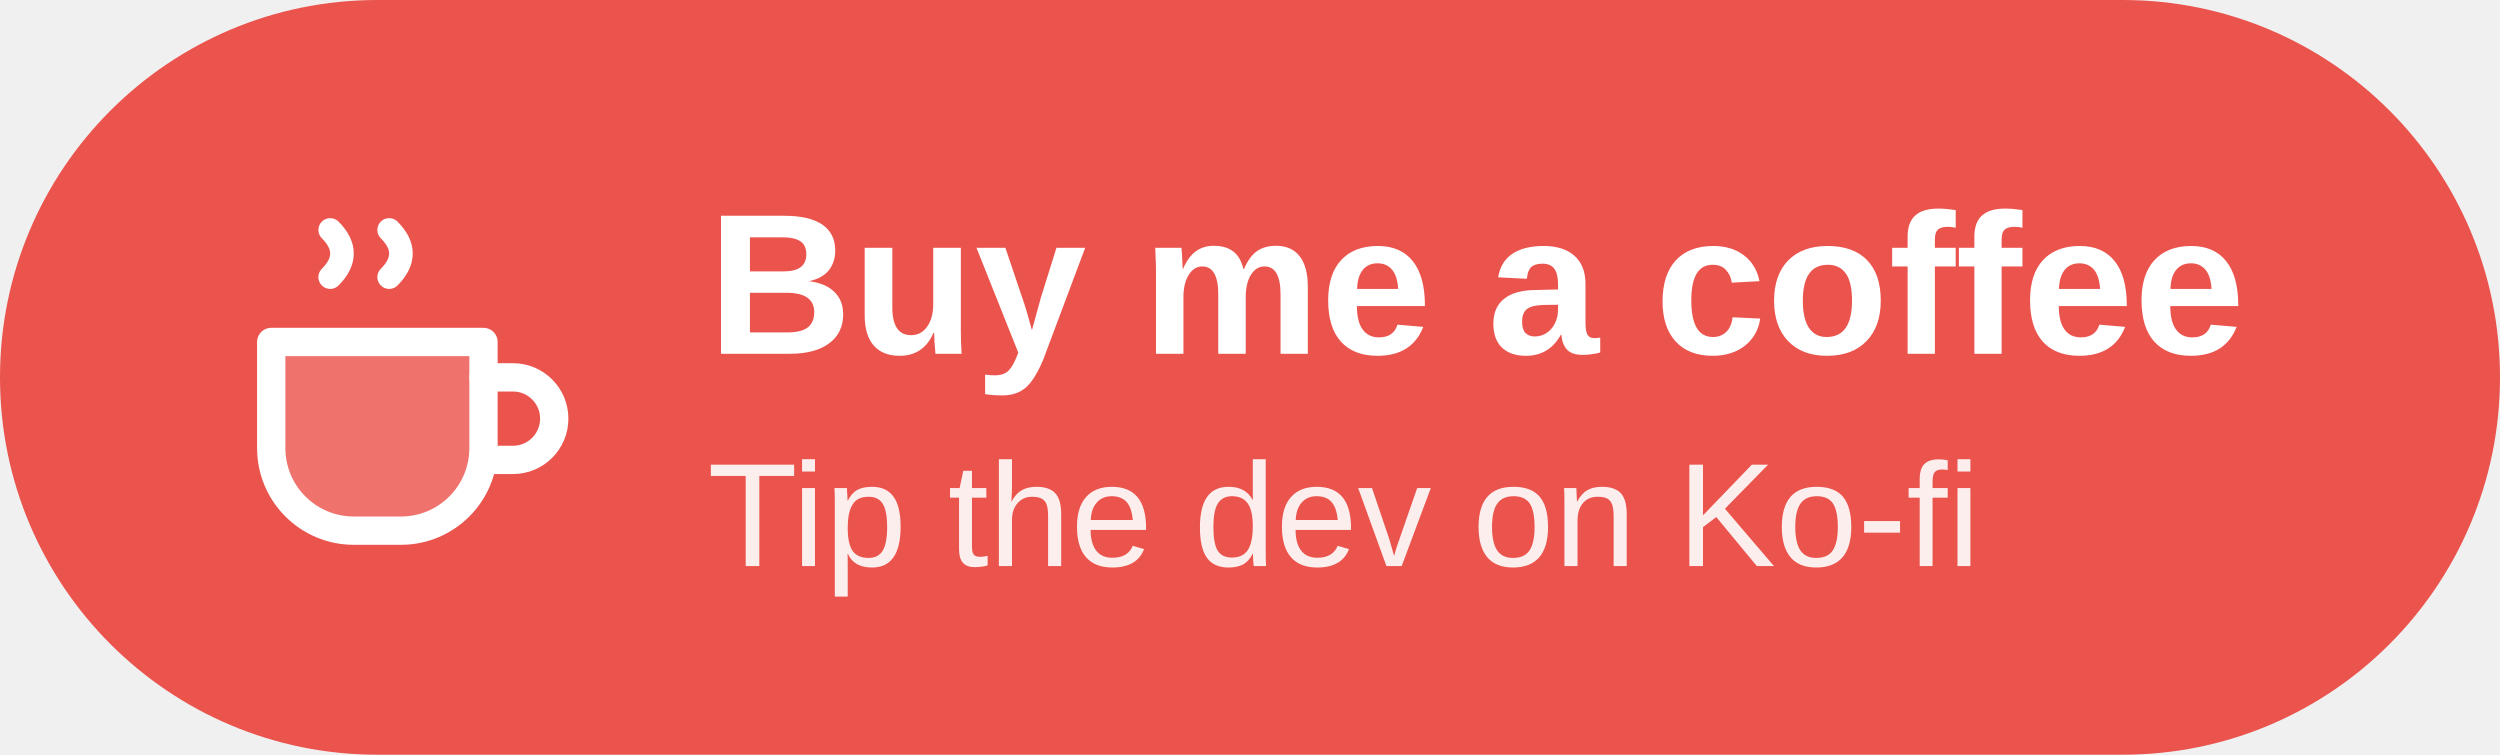
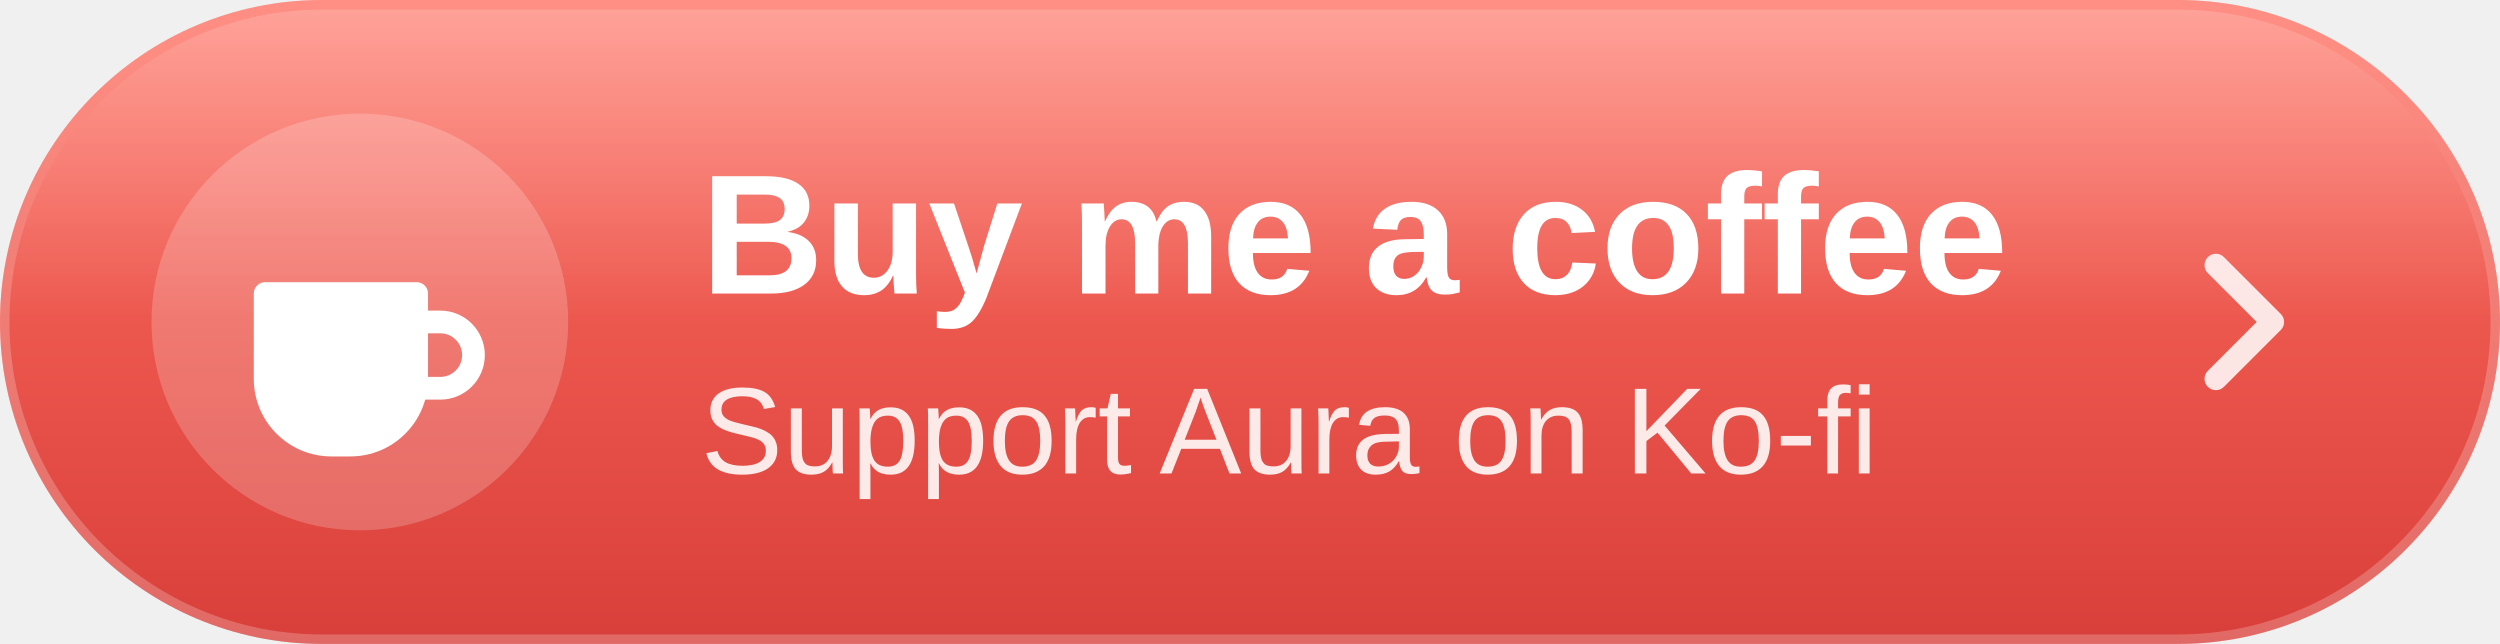
- <svg xmlns="http://www.w3.org/2000/svg" viewBox="0 0 212 64" width="212" height="64" role="img">
-   <rect width="212" height="64" rx="32.0" fill="#EB534D" />
-   <g transform="translate(34 34)" fill="none" stroke="#fff" stroke-width="2.4" stroke-linecap="round" stroke-linejoin="round">
-     <path d="M-11 -5H7V4A7 7 0 0 1 0 11H-4A7 7 0 0 1 -11 4Z" fill="#fff" fill-opacity=".18" />
-     <path d="M7 -2H9.5A3.5 3.5 0 0 1 9.5 5H7" />
-     <path d="M-6 -10.5Q-4 -12.5 -6 -14.5M-1 -10.5Q1 -12.5 -1 -14.5" stroke-width="2" />
+ <svg xmlns="http://www.w3.org/2000/svg" viewBox="0 0 264 68" width="264" height="68" role="img">
+   <defs>
+     <linearGradient id="kfg" x1="0" y1="0" x2="0" y2="1">
+       <stop offset="0" stop-color="#FF6F61" />
+       <stop offset="1" stop-color="#D93F3A" />
+     </linearGradient>
+     <linearGradient id="kfh" x1="0" y1="0" x2="0" y2="1">
+       <stop offset="0" stop-color="#fff" stop-opacity=".35" />
+       <stop offset=".5" stop-color="#fff" stop-opacity="0" />
+     </linearGradient>
+   </defs>
+   <rect width="264" height="68" rx="34.0" fill="url(#kfg)" />
+   <rect x="1" y="1" width="262" height="66" rx="33.0" fill="url(#kfh)" />
+   <rect x=".5" y=".5" width="263" height="67" rx="33.5" fill="none" stroke="#fff" stroke-opacity=".22" />
+   <circle cx="38" cy="34.0" r="22" fill="#fff" fill-opacity=".2" />
+   <g transform="translate(38 37.0)" fill="none" stroke="#fff" stroke-width="2.4" stroke-linecap="round" stroke-linejoin="round">
+     <path d="M-5 -9Q-2.6 -12 -5 -15Q-7.4 -18 -5 -21" stroke-width="2" opacity="0">
+       <animate attributeName="opacity" values="0;.95;0" dur="2.6s" begin="0s" repeatCount="indefinite" />
+       <animateTransform attributeName="transform" type="translate" values="0 3;0 -3" dur="2.6s" begin="0s" repeatCount="indefinite" />
+     </path>
+     <path d="M1 -9Q3.4 -12 1 -15Q-1.4 -18 1 -21" stroke-width="2" opacity="0">
+       <animate attributeName="opacity" values="0;.95;0" dur="2.6s" begin="1.3s" repeatCount="indefinite" />
+       <animateTransform attributeName="transform" type="translate" values="0 3;0 -3" dur="2.6s" begin="1.3s" repeatCount="indefinite" />
+     </path>
+     <path d="M-10 -6H6V3A7 7 0 0 1 -1 10H-3A7 7 0 0 1 -10 3Z" fill="#fff" />
+     <path d="M6 -3H8.5A3.5 3.5 0 0 1 8.5 4H6" />
  </g>
-   <text x="60" y="30" font-family="-apple-system,BlinkMacSystemFont,'SF Pro Display','Helvetica Neue',Arial,sans-serif" font-size="17" font-weight="700" fill="#fff">Buy me a coffee</text>
-   <text x="60" y="48" font-family="-apple-system,BlinkMacSystemFont,'SF Pro Display','Helvetica Neue',Arial,sans-serif" font-size="12.5" font-weight="500" fill="#fff" fill-opacity="0.9">Tip the dev on Ko-fi</text>
+   <text x="74" y="31" font-family="-apple-system,BlinkMacSystemFont,'SF Pro Display','Helvetica Neue',Arial,sans-serif" font-size="18" font-weight="700" fill="#fff">Buy me a coffee</text>
+   <text x="74" y="50" font-family="-apple-system,BlinkMacSystemFont,'SF Pro Display','Helvetica Neue',Arial,sans-serif" font-size="13" font-weight="500" fill="#fff" fill-opacity="0.88">Support Aura on Ko-fi</text>
+   <path d="M234 28.0l6 6-6 6" fill="none" stroke="#fff" stroke-width="2.4" stroke-linecap="round" stroke-linejoin="round" opacity=".85" />
</svg>
